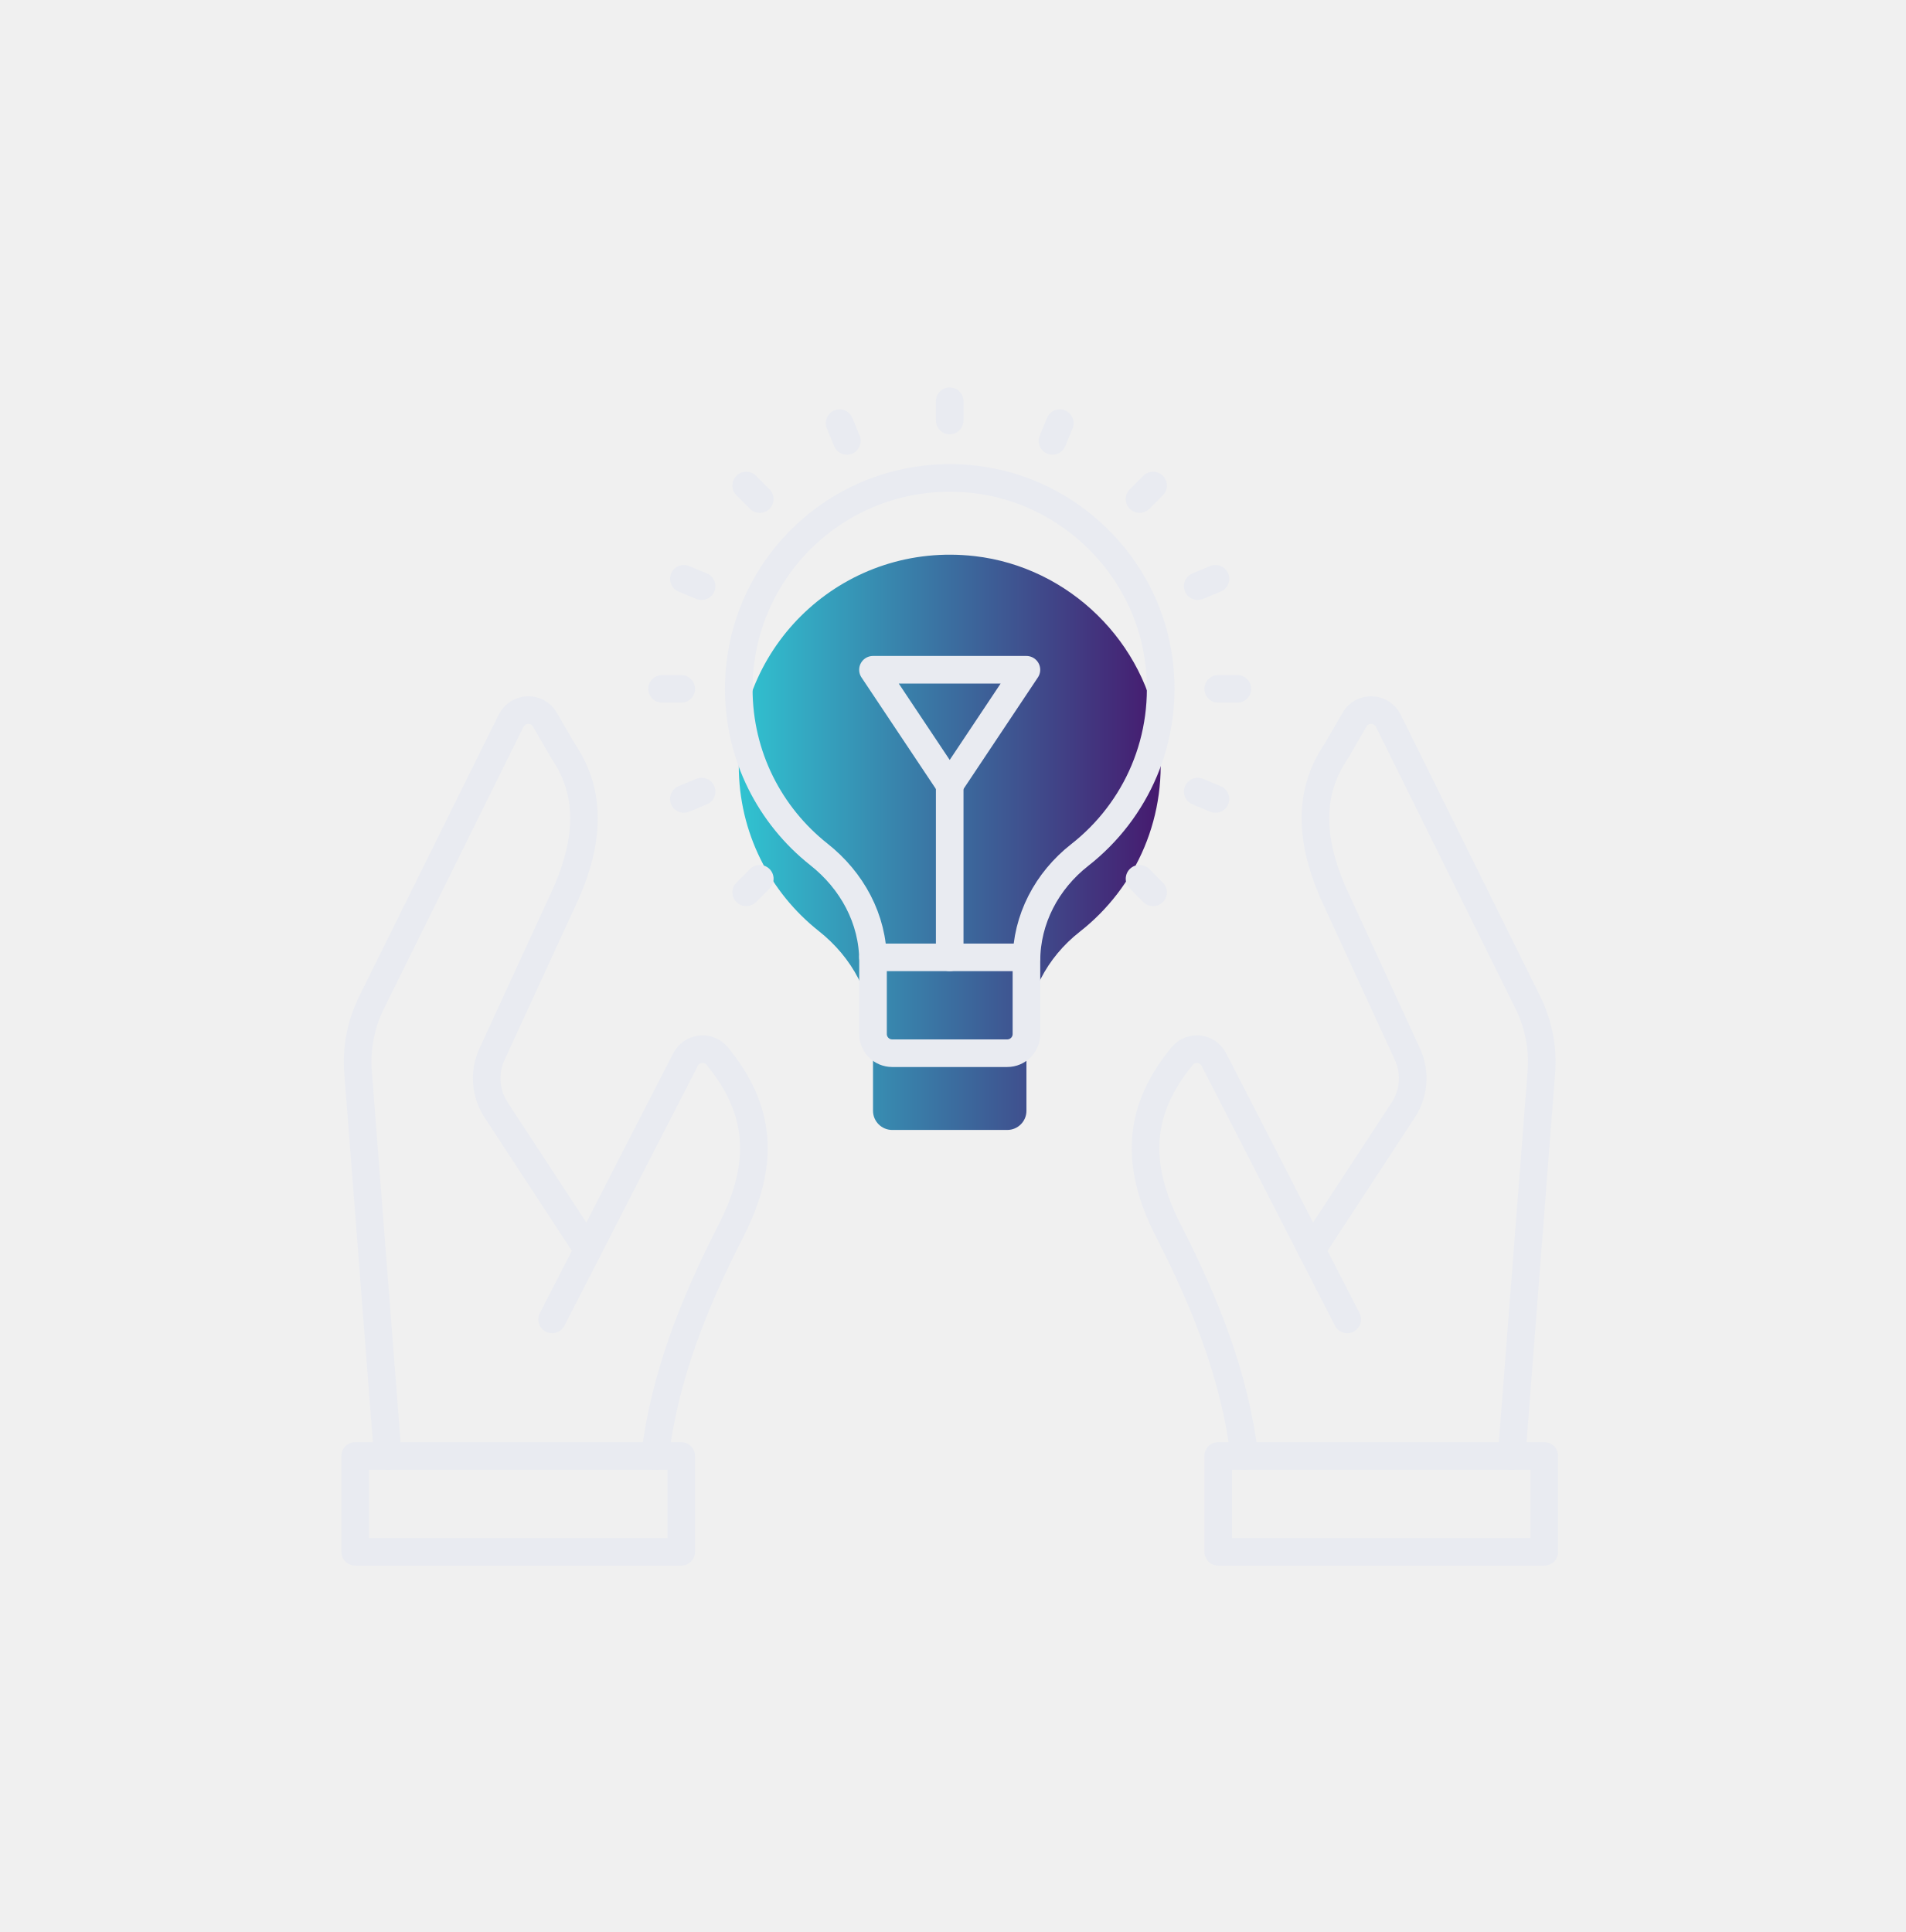
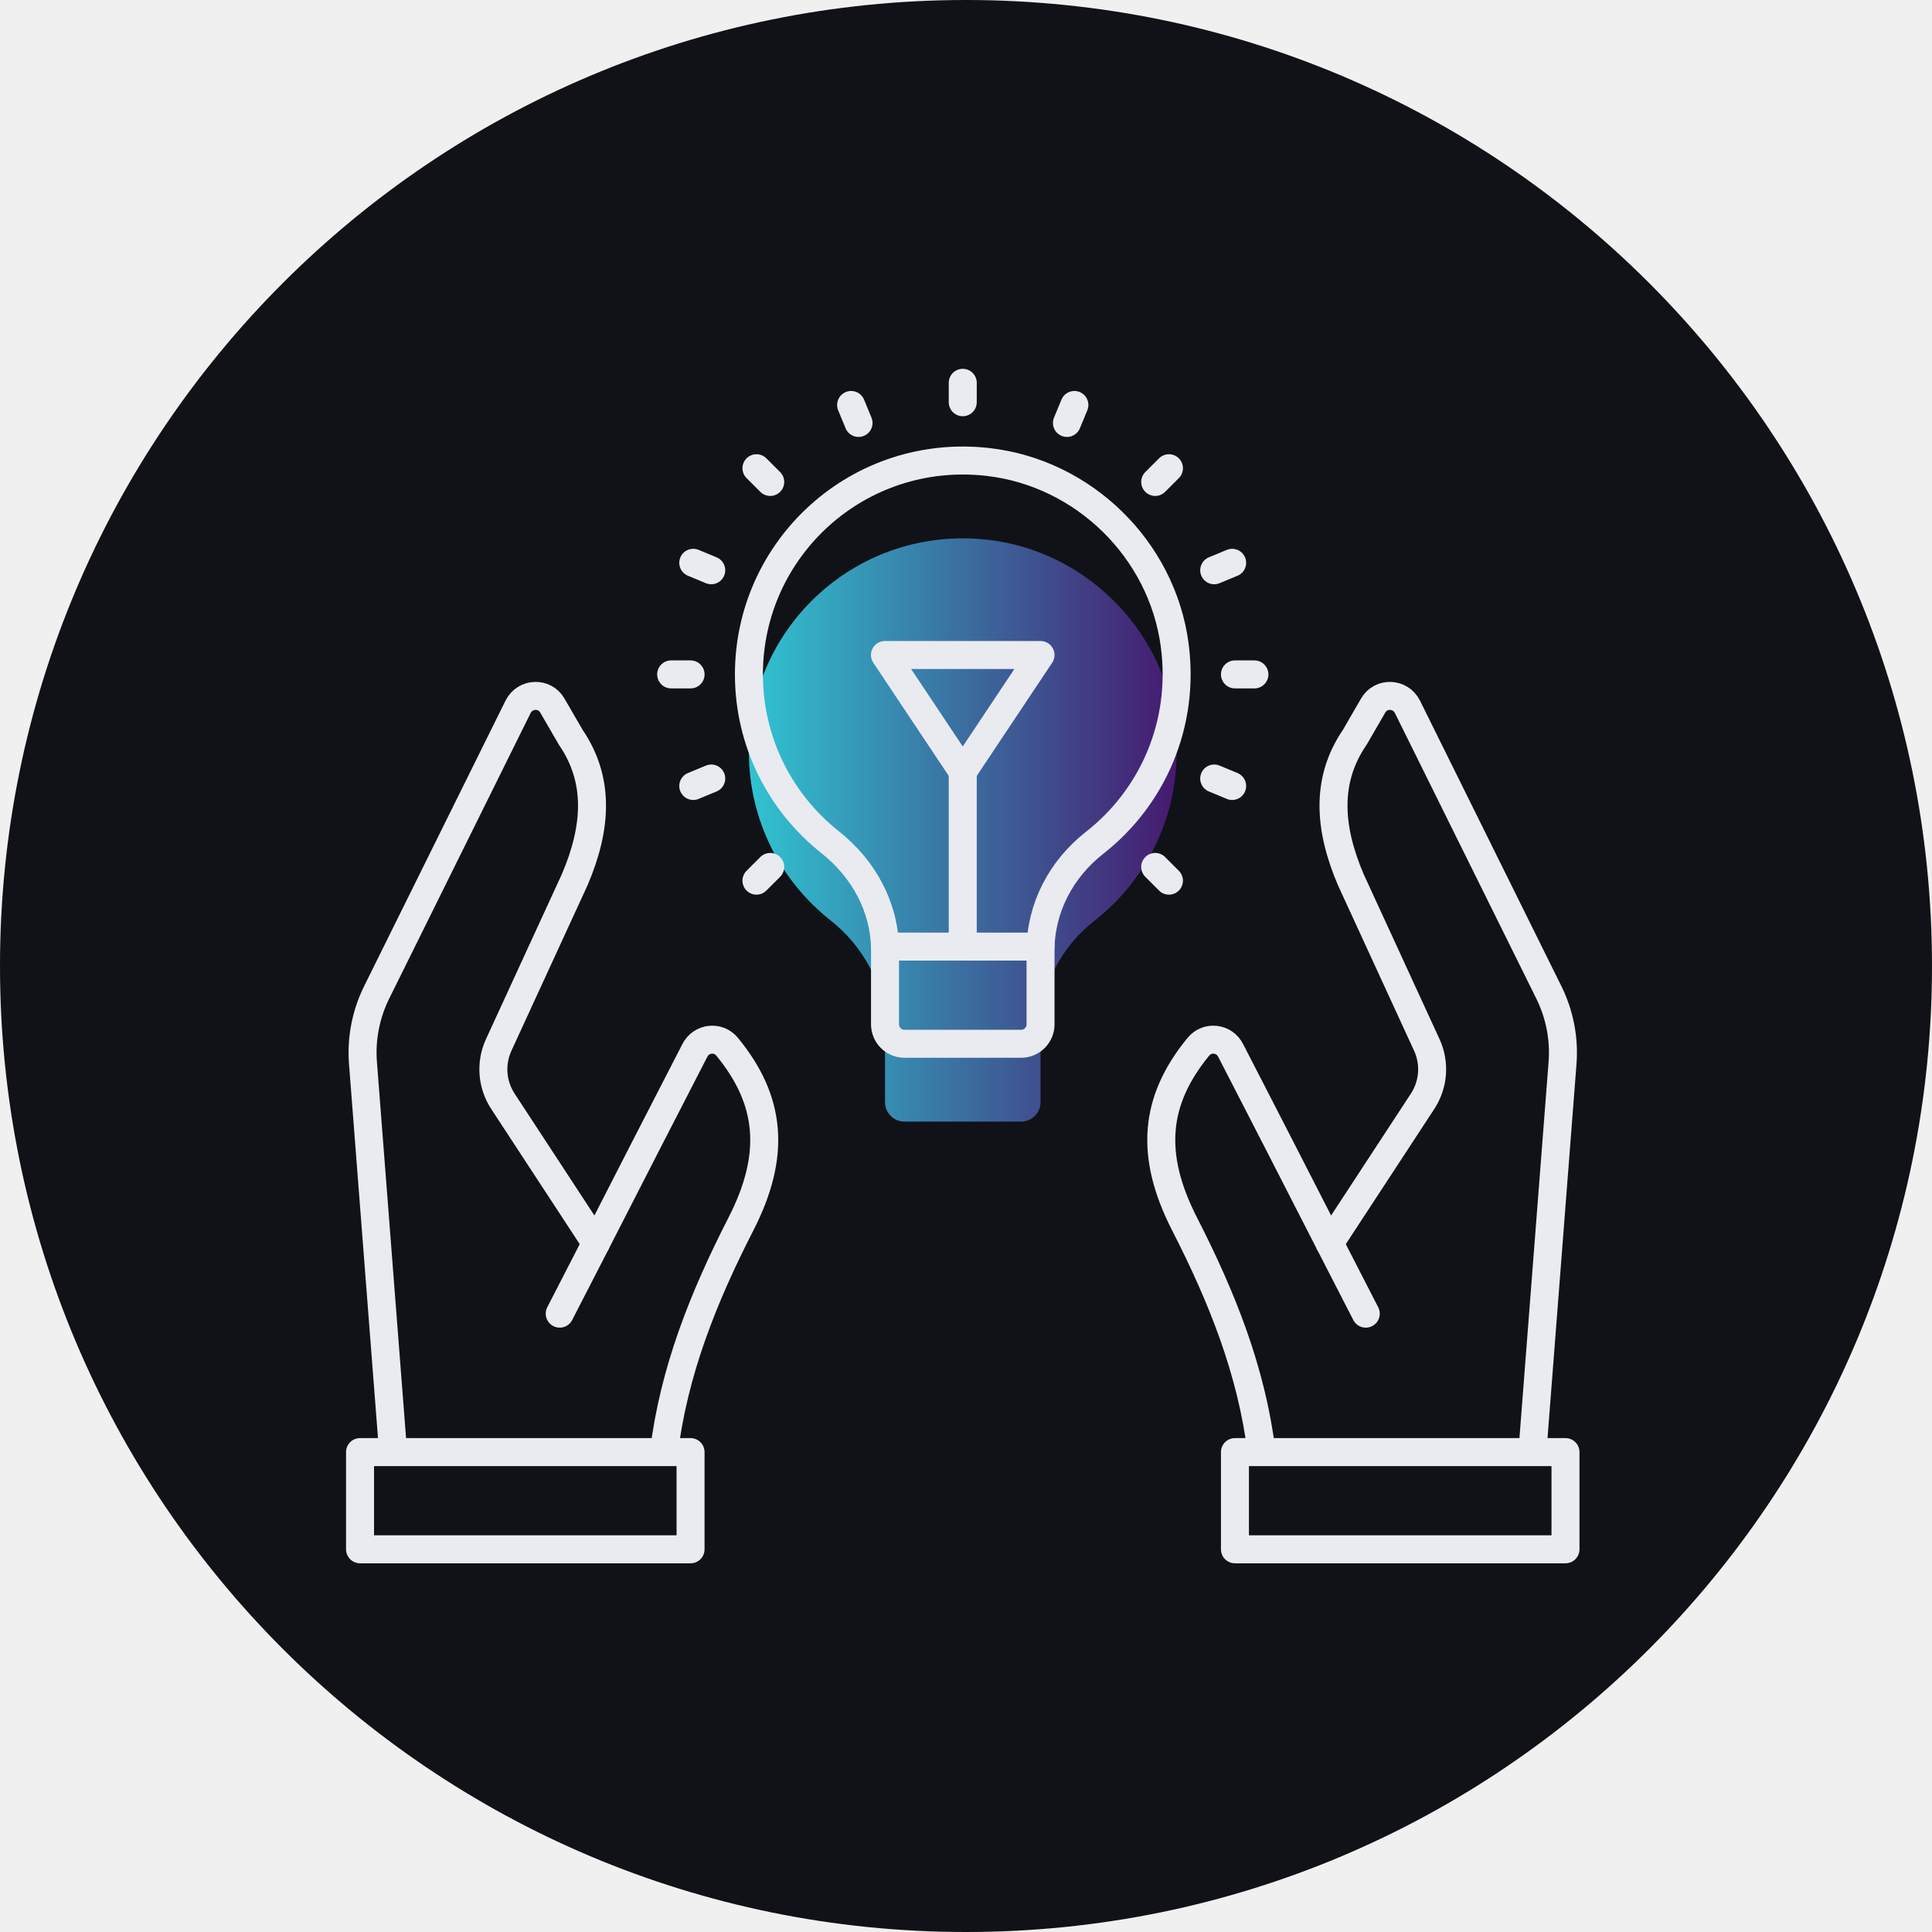
- <svg xmlns="http://www.w3.org/2000/svg" width="72" height="73" viewBox="0 0 72 73" fill="none">
-   <mask id="mask0_3_43130" style="mask-type:luminance" maskUnits="userSpaceOnUse" x="27" y="20" width="17" height="23">
-     <path fill-rule="evenodd" clip-rule="evenodd" d="M32.982 39.215V41.971C32.982 42.37 33.307 42.695 33.706 42.695H38.054C38.454 42.695 38.778 42.37 38.778 41.971V39.212C38.778 37.634 39.548 36.181 40.79 35.208C42.918 33.544 44.176 30.821 43.776 27.825C43.301 24.271 40.388 21.422 36.825 21.013C31.996 20.46 27.91 24.213 27.91 28.929C27.91 31.468 29.093 33.724 30.937 35.183C32.187 36.171 32.982 37.622 32.982 39.215Z" fill="white" />
+ <svg xmlns="http://www.w3.org/2000/svg" width="72" height="72" viewBox="0 0 72 72" fill="none">
+   <path fill-rule="evenodd" clip-rule="evenodd" d="M36 -0C55.882 -0 72 16.118 72 36C72 55.882 55.882 72 36 72C16.118 72 0 55.882 0 36C0 16.118 16.118 -0 36 -0Z" fill="#101217" />
+   <mask id="mask0_295_58045" style="mask-type:luminance" maskUnits="userSpaceOnUse" x="27" y="20" width="17" height="22">
+     <path fill-rule="evenodd" clip-rule="evenodd" d="M32.982 38.319V41.074C32.982 41.474 33.307 41.799 33.706 41.799H38.054C38.454 41.799 38.778 41.474 38.778 41.074V38.316C38.778 36.738 39.548 35.284 40.79 34.311C42.918 32.647 44.176 29.925 43.776 26.929C43.301 23.374 40.388 20.525 36.825 20.117C31.996 19.563 27.91 23.317 27.91 28.032C27.91 30.571 29.093 32.828 30.937 34.287C32.187 35.274 32.982 36.726 32.982 38.319Z" fill="white" />
  </mask>
-   <g mask="url(#mask0_3_43130)">
-     <rect x="27.777" y="19.92" width="16.906" height="22.944" fill="url(#paint0_linear_3_43130)" />
+   <g mask="url(#mask0_295_58045)">
+     <rect x="27.777" y="19.023" width="16.906" height="22.944" fill="url(#paint0_linear_295_58045)" />
  </g>
-   <path d="M32.982 36.315V39.07C32.982 39.47 33.306 39.795 33.706 39.795H38.053C38.454 39.795 38.778 39.47 38.778 39.07V36.312C38.778 34.734 39.548 33.281 40.79 32.307C42.918 30.643 44.176 27.921 43.776 24.925C43.301 21.371 40.388 18.522 36.825 18.113C31.996 17.56 27.91 21.312 27.91 26.029C27.91 28.567 29.093 30.824 30.937 32.283C32.187 33.27 32.982 34.722 32.982 36.315Z" stroke="#E9EBF1" stroke-width="1.043" stroke-linecap="round" stroke-linejoin="round" />
-   <path d="M32.98 36.174H38.777" stroke="#E9EBF1" stroke-width="1.043" stroke-linecap="round" stroke-linejoin="round" />
-   <path d="M35.879 36.174V29.653" stroke="#E9EBF1" stroke-width="1.043" stroke-linecap="round" stroke-linejoin="round" />
-   <path d="M38.777 25.307L35.879 29.654L32.98 25.307H38.777Z" stroke="#E9EBF1" stroke-width="1.043" stroke-linecap="round" stroke-linejoin="round" />
-   <path d="M35.879 15.162V15.887" stroke="#E9EBF1" stroke-width="1.043" stroke-linecap="round" stroke-linejoin="round" />
-   <path d="M46.748 26.029H46.023" stroke="#E9EBF1" stroke-width="1.043" stroke-linecap="round" stroke-linejoin="round" />
-   <path d="M25.736 26.029H25.012" stroke="#E9EBF1" stroke-width="1.043" stroke-linecap="round" stroke-linejoin="round" />
-   <path d="M43.563 18.346L43.051 18.857" stroke="#E9EBF1" stroke-width="1.043" stroke-linecap="round" stroke-linejoin="round" />
-   <path d="M28.704 33.204L28.191 33.717" stroke="#E9EBF1" stroke-width="1.043" stroke-linecap="round" stroke-linejoin="round" />
-   <path d="M43.563 33.717L43.051 33.204" stroke="#E9EBF1" stroke-width="1.043" stroke-linecap="round" stroke-linejoin="round" />
-   <path d="M28.704 18.857L28.191 18.346" stroke="#E9EBF1" stroke-width="1.043" stroke-linecap="round" stroke-linejoin="round" />
-   <path d="M40.039 15.989L39.762 16.658" stroke="#E9EBF1" stroke-width="1.043" stroke-linecap="round" stroke-linejoin="round" />
-   <path d="M45.919 30.188L45.25 29.91" stroke="#E9EBF1" stroke-width="1.043" stroke-linecap="round" stroke-linejoin="round" />
-   <path d="M26.506 22.148L25.836 21.871" stroke="#E9EBF1" stroke-width="1.043" stroke-linecap="round" stroke-linejoin="round" />
-   <path d="M45.919 21.871L45.25 22.148" stroke="#E9EBF1" stroke-width="1.043" stroke-linecap="round" stroke-linejoin="round" />
-   <path d="M26.506 29.91L25.836 30.188" stroke="#E9EBF1" stroke-width="1.043" stroke-linecap="round" stroke-linejoin="round" />
-   <path d="M31.995 16.658L31.719 15.989" stroke="#E9EBF1" stroke-width="1.043" stroke-linecap="round" stroke-linejoin="round" />
-   <path d="M14.65 55.012L13.527 40.514C13.455 39.601 13.636 38.688 14.042 37.869L19.309 27.233C19.57 26.719 20.295 26.689 20.584 27.19L21.273 28.378C22.352 29.957 22.251 31.732 21.417 33.681L18.584 39.84C18.273 40.521 18.331 41.311 18.744 41.941L22.207 47.23" stroke="#E9EBF1" stroke-width="1.043" stroke-linecap="round" stroke-linejoin="round" />
-   <path d="M13.418 58.635H25.735V55.012H13.418V58.635Z" stroke="#E9EBF1" stroke-width="1.043" stroke-linecap="round" stroke-linejoin="round" />
-   <path d="M20.859 49.853C21.309 48.976 21.758 48.1 22.207 47.23C23.432 44.832 24.663 42.434 25.895 40.043C26.127 39.579 26.757 39.499 27.091 39.898C28.75 41.912 28.924 43.948 27.612 46.513C26.206 49.259 25.112 52.005 24.743 55.012" stroke="#E9EBF1" stroke-width="1.043" stroke-linecap="round" stroke-linejoin="round" />
-   <path d="M49.551 47.23L53.014 41.941C53.427 41.311 53.485 40.521 53.174 39.84L50.341 33.681C49.508 31.732 49.406 29.957 50.486 28.378L51.174 27.19C51.464 26.689 52.188 26.719 52.449 27.233L57.716 37.869C58.122 38.688 58.303 39.601 58.231 40.514L57.108 55.012" stroke="#E9EBF1" stroke-width="1.043" stroke-linecap="round" stroke-linejoin="round" />
-   <path d="M46.023 58.635H58.341V55.012H46.023V58.635Z" stroke="#E9EBF1" stroke-width="1.043" stroke-linecap="round" stroke-linejoin="round" />
-   <path d="M47.015 55.012C46.645 52.005 45.552 49.259 44.146 46.513C42.834 43.948 43.008 41.912 44.667 39.898C45.001 39.499 45.631 39.579 45.863 40.043C47.095 42.434 48.326 44.832 49.551 47.23C50 48.1 50.45 48.976 50.898 49.853" stroke="#E9EBF1" stroke-width="1.043" stroke-linecap="round" stroke-linejoin="round" />
+   <path d="M32.982 35.419V38.174C32.982 38.574 33.306 38.898 33.706 38.898H38.053C38.454 38.898 38.778 38.574 38.778 38.174V35.416C38.778 33.838 39.548 32.384 40.79 31.411C42.918 29.747 44.176 27.025 43.776 24.029C43.301 20.474 40.388 17.625 36.825 17.217C31.996 16.663 27.91 20.416 27.91 25.132C27.91 27.671 29.093 29.927 30.937 31.387C32.187 32.374 32.982 33.825 32.982 35.419Z" stroke="#E9EBF1" stroke-width="1.043" stroke-linecap="round" stroke-linejoin="round" />
+   <path d="M32.98 35.277H38.777" stroke="#E9EBF1" stroke-width="1.043" stroke-linecap="round" stroke-linejoin="round" />
+   <path d="M35.879 35.277V28.756" stroke="#E9EBF1" stroke-width="1.043" stroke-linecap="round" stroke-linejoin="round" />
+   <path d="M38.777 24.41L35.879 28.758L32.98 24.41H38.777Z" stroke="#E9EBF1" stroke-width="1.043" stroke-linecap="round" stroke-linejoin="round" />
+   <path d="M35.879 14.266V14.99" stroke="#E9EBF1" stroke-width="1.043" stroke-linecap="round" stroke-linejoin="round" />
+   <path d="M46.748 25.133H46.023" stroke="#E9EBF1" stroke-width="1.043" stroke-linecap="round" stroke-linejoin="round" />
+   <path d="M25.736 25.133H25.012" stroke="#E9EBF1" stroke-width="1.043" stroke-linecap="round" stroke-linejoin="round" />
+   <path d="M43.563 17.449L43.051 17.961" stroke="#E9EBF1" stroke-width="1.043" stroke-linecap="round" stroke-linejoin="round" />
+   <path d="M28.704 32.308L28.191 32.82" stroke="#E9EBF1" stroke-width="1.043" stroke-linecap="round" stroke-linejoin="round" />
+   <path d="M43.563 32.82L43.051 32.308" stroke="#E9EBF1" stroke-width="1.043" stroke-linecap="round" stroke-linejoin="round" />
+   <path d="M28.704 17.961L28.191 17.449" stroke="#E9EBF1" stroke-width="1.043" stroke-linecap="round" stroke-linejoin="round" />
+   <path d="M40.039 15.092L39.762 15.762" stroke="#E9EBF1" stroke-width="1.043" stroke-linecap="round" stroke-linejoin="round" />
+   <path d="M45.919 29.291L45.25 29.013" stroke="#E9EBF1" stroke-width="1.043" stroke-linecap="round" stroke-linejoin="round" />
+   <path d="M26.506 21.252L25.836 20.974" stroke="#E9EBF1" stroke-width="1.043" stroke-linecap="round" stroke-linejoin="round" />
+   <path d="M45.919 20.974L45.25 21.252" stroke="#E9EBF1" stroke-width="1.043" stroke-linecap="round" stroke-linejoin="round" />
+   <path d="M26.506 29.013L25.836 29.291" stroke="#E9EBF1" stroke-width="1.043" stroke-linecap="round" stroke-linejoin="round" />
+   <path d="M31.995 15.762L31.719 15.092" stroke="#E9EBF1" stroke-width="1.043" stroke-linecap="round" stroke-linejoin="round" />
+   <path d="M14.65 54.115L13.527 39.617C13.455 38.704 13.636 37.791 14.042 36.973L19.309 26.337C19.57 25.822 20.295 25.793 20.584 26.293L21.273 27.481C22.352 29.061 22.251 30.836 21.417 32.785L18.584 38.944C18.273 39.624 18.331 40.414 18.744 41.045L22.207 46.334" stroke="#E9EBF1" stroke-width="1.043" stroke-linecap="round" stroke-linejoin="round" />
+   <path d="M13.418 57.738H25.735V54.115H13.418V57.738Z" stroke="#E9EBF1" stroke-width="1.043" stroke-linecap="round" stroke-linejoin="round" />
+   <path d="M20.859 48.956C21.309 48.08 21.758 47.203 22.207 46.334C23.432 43.936 24.663 41.538 25.895 39.147C26.127 38.683 26.757 38.603 27.091 39.001C28.75 41.016 28.924 43.052 27.612 45.616C26.206 48.363 25.112 51.108 24.743 54.115" stroke="#E9EBF1" stroke-width="1.043" stroke-linecap="round" stroke-linejoin="round" />
+   <path d="M49.551 46.334L53.014 41.045C53.427 40.414 53.485 39.624 53.174 38.944L50.341 32.785C49.508 30.836 49.406 29.061 50.486 27.481L51.174 26.293C51.464 25.793 52.188 25.822 52.449 26.337L57.716 36.973C58.122 37.791 58.303 38.704 58.231 39.617L57.108 54.115" stroke="#E9EBF1" stroke-width="1.043" stroke-linecap="round" stroke-linejoin="round" />
+   <path d="M46.023 57.738H58.341V54.115H46.023V57.738Z" stroke="#E9EBF1" stroke-width="1.043" stroke-linecap="round" stroke-linejoin="round" />
+   <path d="M47.015 54.115C46.645 51.108 45.552 48.363 44.146 45.616C42.834 43.052 43.008 41.016 44.667 39.001C45.001 38.603 45.631 38.683 45.863 39.147C47.095 41.538 48.326 43.936 49.551 46.334C50 47.203 50.45 48.08 50.898 48.956" stroke="#E9EBF1" stroke-width="1.043" stroke-linecap="round" stroke-linejoin="round" />
  <defs>
-     <linearGradient id="paint0_linear_3_43130" x1="27.777" y1="31.392" x2="44.683" y2="31.392" gradientUnits="userSpaceOnUse">
+     <linearGradient id="paint0_linear_295_58045" x1="27.777" y1="30.495" x2="44.683" y2="30.495" gradientUnits="userSpaceOnUse">
      <stop stop-color="#30C5D2" />
      <stop offset="1" stop-color="#471069" />
    </linearGradient>
  </defs>
</svg>
